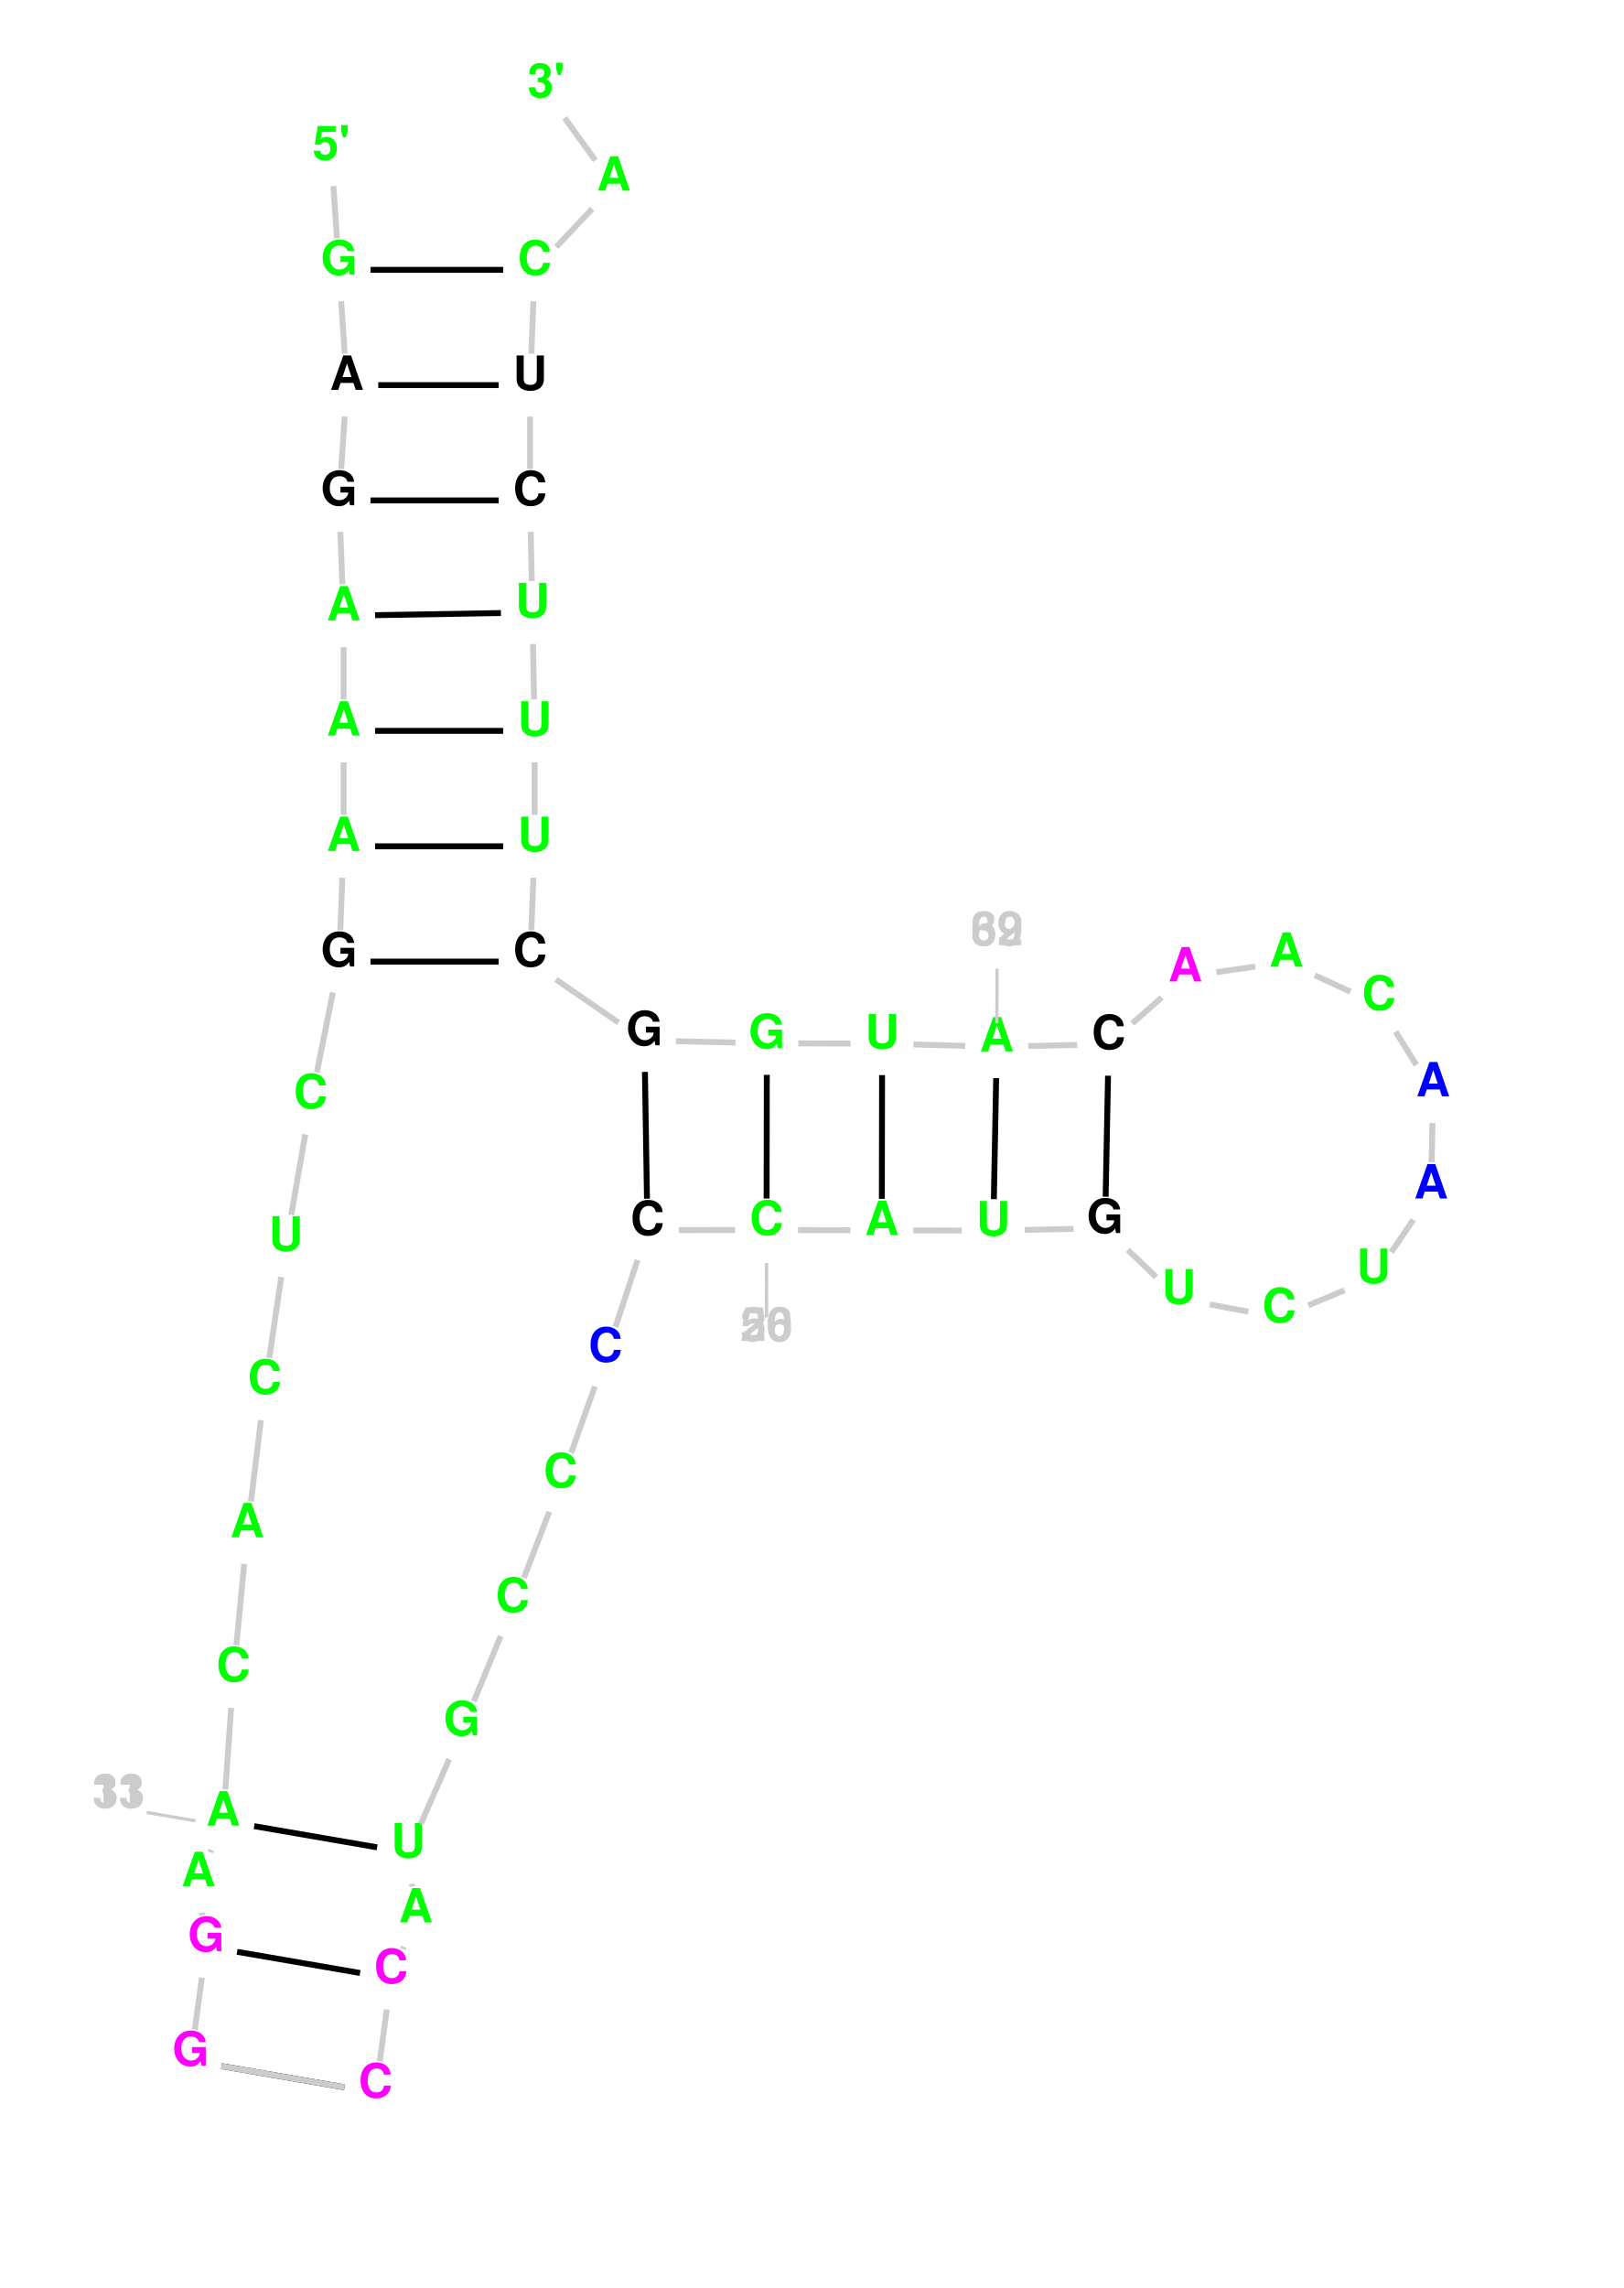
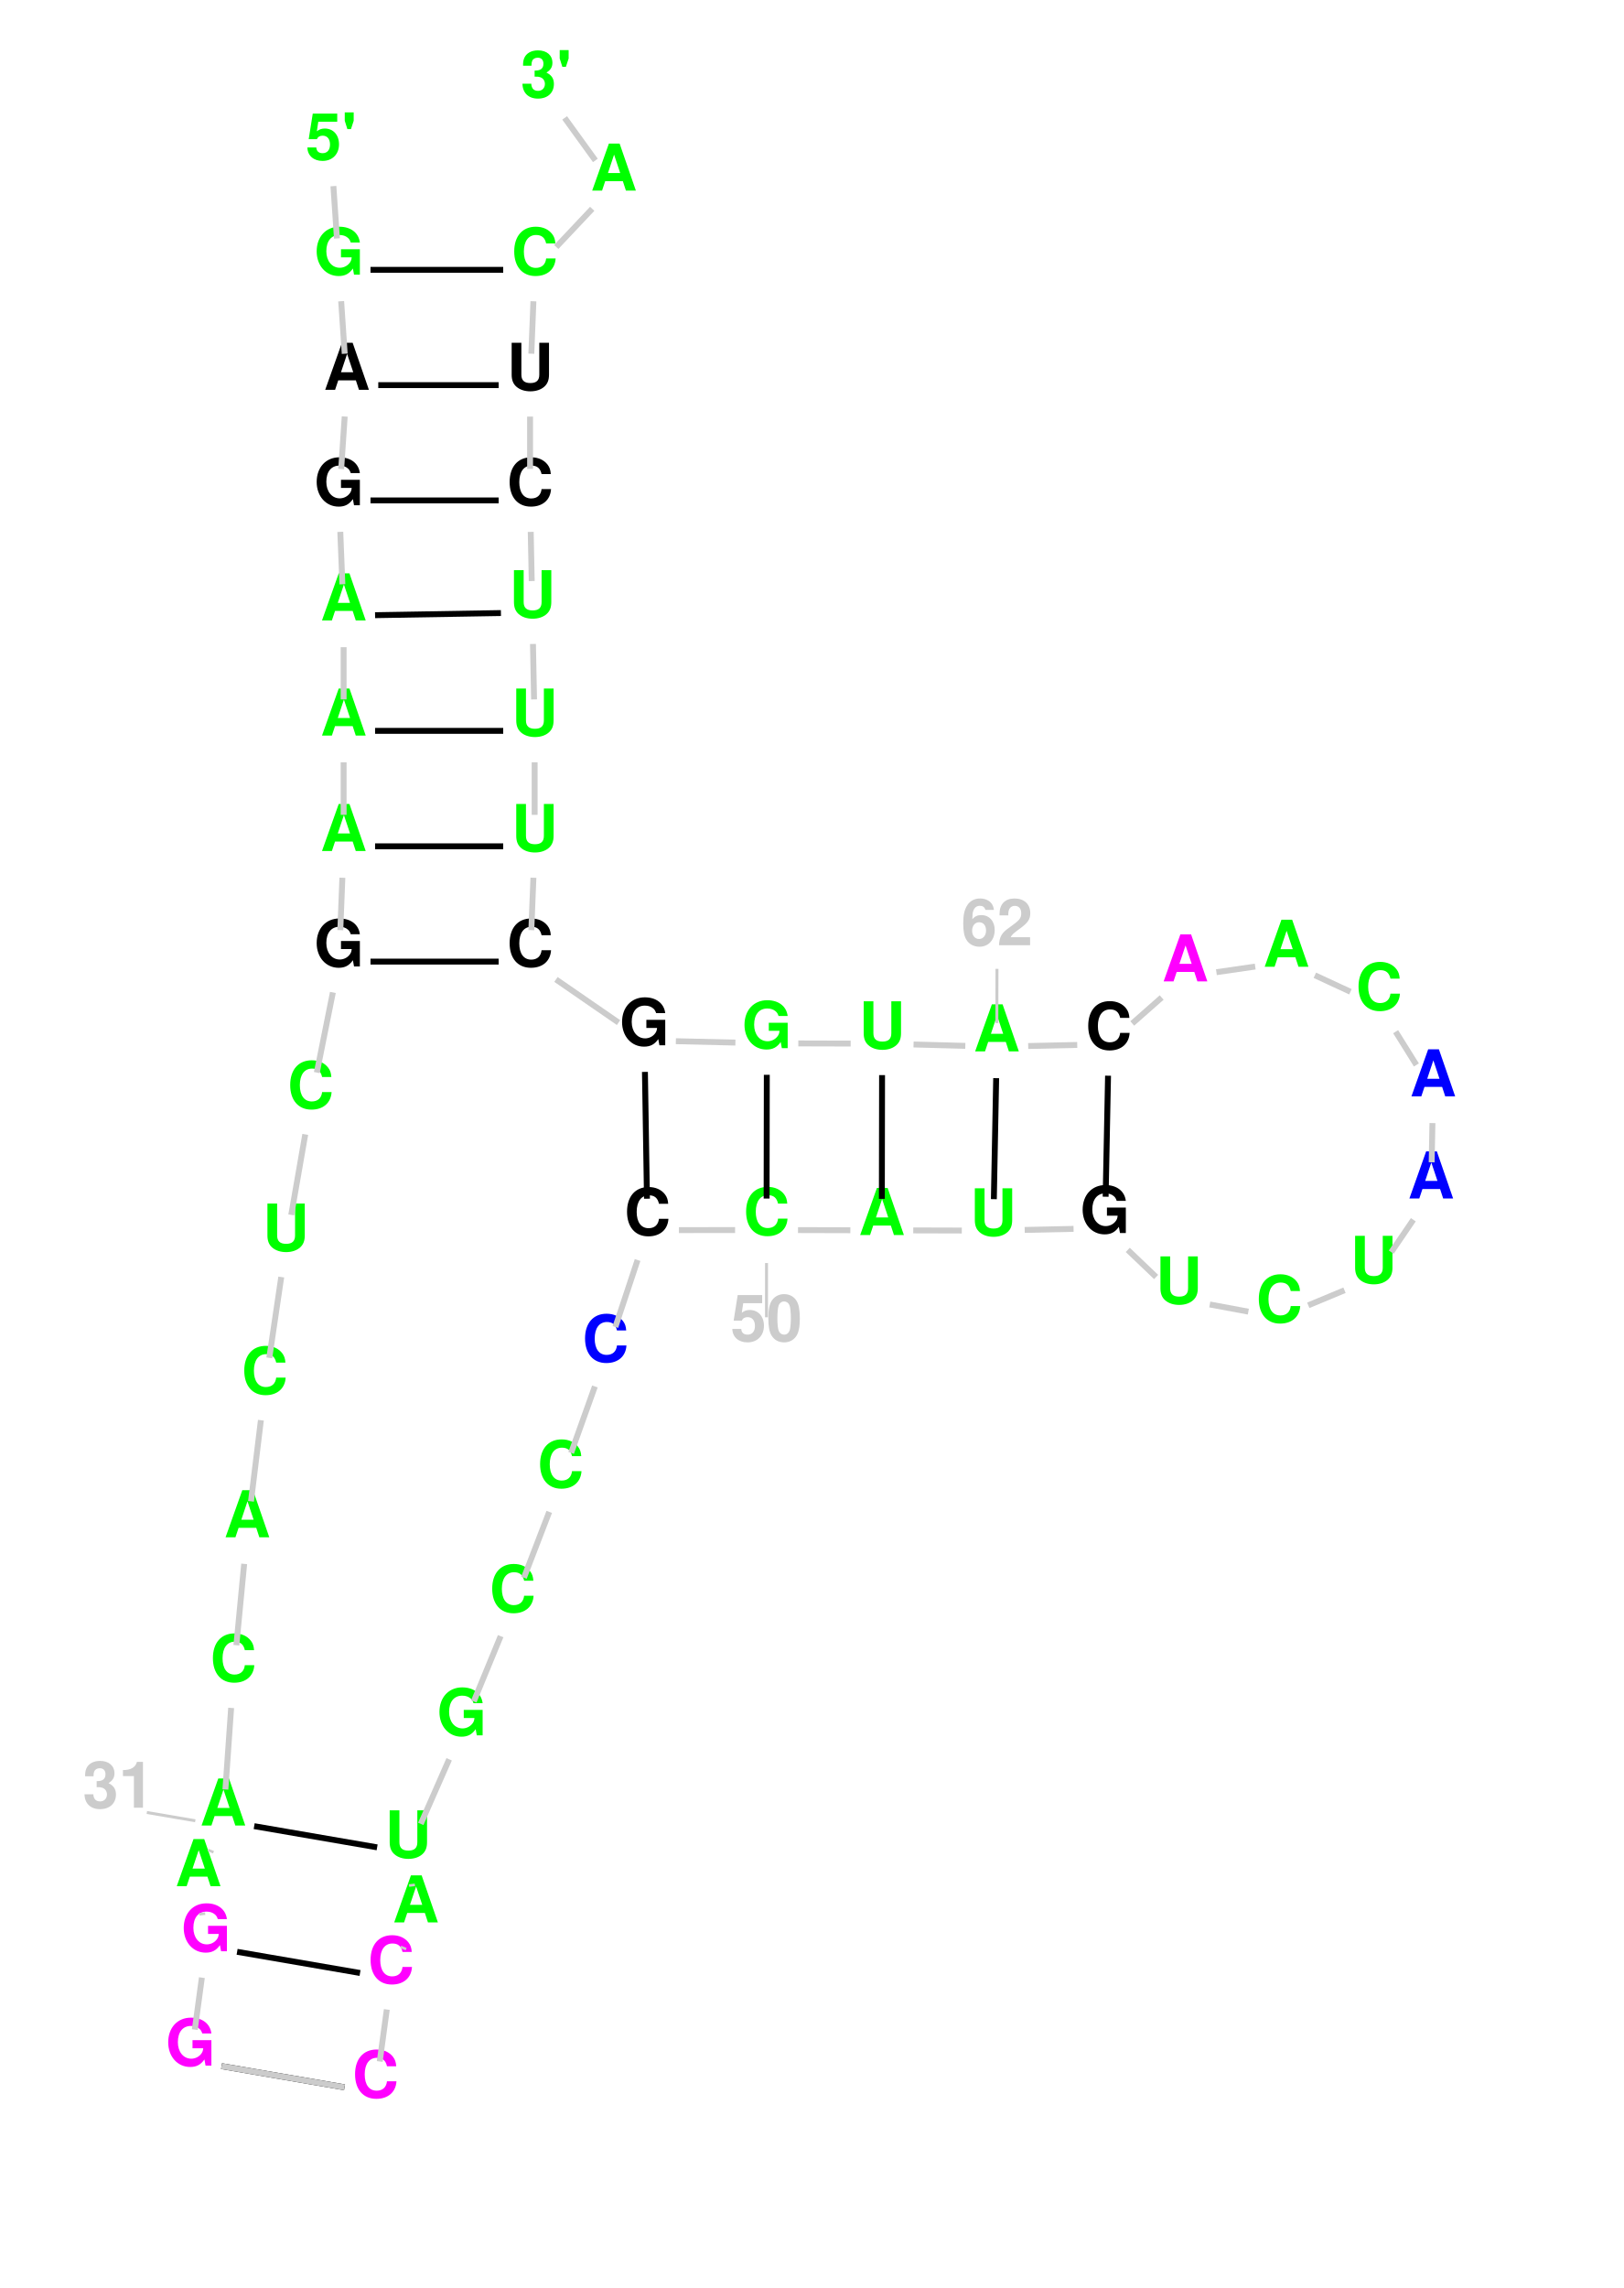
<svg xmlns="http://www.w3.org/2000/svg" width="425.987" height="600.112">
-   <g>
-     <style type="text/css">
+   <g id="r2dt-URS0002616B70_9606-M_SerGCT">
+     <g>
+       <style type="text/css">

- 
- circle.red {stroke: rgb(255, 0, 255); fill: none; }
- circle.green {stroke: rgb(0, 255, 0); fill: none; }
- circle.blue {stroke: rgb(0, 0, 255); fill: none; }
- circle.black {stroke: rgb(0, 0, 0); fill: none; }
- circle.gray {stroke: rgb(204, 204, 204); fill: none; }
- circle.brown {stroke: rgb(211.65, 104.55, 30.6); fill: none; }
- line.red {stroke: rgb(255, 0, 255); stroke-width: 1.547; }
- line.green {stroke: rgb(0, 255, 0); stroke-width: 1.547; }
- line.blue {stroke: rgb(0, 0, 255); stroke-width: 1.547; }
- line.black {stroke: rgb(0, 0, 0); stroke-width: 1.547; }
- line.gray {stroke: rgb(204, 204, 204); stroke-width: 1.547; }
- line.brown {stroke: rgb(211.65, 104.55, 30.6); stroke-width: 1.547; }
- line {stroke: rgb(0, 0, 0); }
- text.red {fill: rgb(255, 0, 255); font-size: 12.377px; font-weight: bold; font-family: Helvetica; }
- text.green {fill: rgb(0, 255, 0); font-size: 12.377px; font-weight: bold; font-family: Helvetica; }
- text.blue {fill: rgb(0, 0, 255); font-size: 12.377px; font-weight: bold; font-family: Helvetica; }
- text.black {fill: rgb(0, 0, 0); font-size: 12.377px; font-weight: bold; font-family: Helvetica; }
- text.gray {fill: rgb(204, 204, 204); font-size: 12.377px; font-weight: bold; font-family: Helvetica; }
- text.brown {fill: rgb(211.65, 104.55, 30.6); font-size: 12.377px; font-weight: bold; font-family: Helvetica; }
- text {fill: rgb(0, 0, 0); font-size: 12.377px; font-weight: bold; font-family: Helvetica; text-anchor: middle; alignment-baseline: middle; }
- 
- .pseudoknot_connection{stroke-linecap: round; stroke-opacity: 0.2; stroke-width: 1.5; }
- .pseudoknot_segment1{stroke-linecap: round; stroke-opacity: 0.4; stroke-width: 12.377; }
- .pseudoknot_segment2{stroke-linecap: round; stroke-opacity: 0.4; stroke-width: 12.377; }
- line.numbering-line{stroke: rgb(204, 204, 204); stroke-width: 0.774; }
- line.predicted{stroke: rgb(0, 0, 0); stroke-dasharray: 2; }
- polyline{fill: none; stroke-linejoin: round; }
- sequential{visibility: hidden; }
- text.numbering-label{fill: rgb(204, 204, 204); }
+ #r2dt-URS0002616B70_9606-M_SerGCT circle.red{stroke: rgb(255, 0, 255); fill: none; }#r2dt-URS0002616B70_9606-M_SerGCT circle.green{stroke: rgb(0, 255, 0); fill: none; }#r2dt-URS0002616B70_9606-M_SerGCT circle.blue{stroke: rgb(0, 0, 255); fill: none; }#r2dt-URS0002616B70_9606-M_SerGCT circle.black{stroke: rgb(0, 0, 0); fill: none; }#r2dt-URS0002616B70_9606-M_SerGCT circle.gray{stroke: rgb(204, 204, 204); fill: none; }#r2dt-URS0002616B70_9606-M_SerGCT circle.brown{stroke: rgb(211.65, 104.55, 30.6); fill: none; }#r2dt-URS0002616B70_9606-M_SerGCT line.red{stroke: rgb(255, 0, 255); stroke-width: 1.547; }#r2dt-URS0002616B70_9606-M_SerGCT line.green{stroke: rgb(0, 255, 0); stroke-width: 1.547; }#r2dt-URS0002616B70_9606-M_SerGCT line.blue{stroke: rgb(0, 0, 255); stroke-width: 1.547; }#r2dt-URS0002616B70_9606-M_SerGCT line.black{stroke: rgb(0, 0, 0); stroke-width: 1.547; }#r2dt-URS0002616B70_9606-M_SerGCT line.gray{stroke: rgb(204, 204, 204); stroke-width: 1.547; }#r2dt-URS0002616B70_9606-M_SerGCT line.brown{stroke: rgb(211.65, 104.55, 30.6); stroke-width: 1.547; }#r2dt-URS0002616B70_9606-M_SerGCT line{stroke: rgb(0, 0, 0); }#r2dt-URS0002616B70_9606-M_SerGCT text.red{fill: rgb(255, 0, 255); font-size: 16.934px; font-weight: bold; font-family: Helvetica; }#r2dt-URS0002616B70_9606-M_SerGCT text.green{fill: rgb(0, 255, 0); font-size: 16.934px; font-weight: bold; font-family: Helvetica; }#r2dt-URS0002616B70_9606-M_SerGCT text.blue{fill: rgb(0, 0, 255); font-size: 16.934px; font-weight: bold; font-family: Helvetica; }#r2dt-URS0002616B70_9606-M_SerGCT text.black{fill: rgb(0, 0, 0); font-size: 16.934px; font-weight: bold; font-family: Helvetica; }#r2dt-URS0002616B70_9606-M_SerGCT text.gray{fill: rgb(204, 204, 204); font-size: 16.934px; font-weight: bold; font-family: Helvetica; }#r2dt-URS0002616B70_9606-M_SerGCT text.brown{fill: rgb(211.65, 104.55, 30.6); font-size: 16.934px; font-weight: bold; font-family: Helvetica; }#r2dt-URS0002616B70_9606-M_SerGCT text{fill: rgb(0, 0, 0); font-size: 16.934px; font-weight: bold; font-family: Helvetica; text-anchor: middle; alignment-baseline: middle; }#r2dt-URS0002616B70_9606-M_SerGCT .pseudoknot_connection{stroke-linecap: round; stroke-opacity: 0.2; stroke-width: 1.5; }#r2dt-URS0002616B70_9606-M_SerGCT .pseudoknot_segment1{stroke-linecap: round; stroke-opacity: 0.4; stroke-width: 12.377; }#r2dt-URS0002616B70_9606-M_SerGCT .pseudoknot_segment2{stroke-linecap: round; stroke-opacity: 0.4; stroke-width: 12.377; }#r2dt-URS0002616B70_9606-M_SerGCT .sequential{visibility: hidden; }#r2dt-URS0002616B70_9606-M_SerGCT line.numbering-line{stroke: rgb(204, 204, 204); stroke-width: 0.774; }#r2dt-URS0002616B70_9606-M_SerGCT line.predicted{stroke: rgb(0, 0, 0); stroke-dasharray: 2; }#r2dt-URS0002616B70_9606-M_SerGCT polyline{fill: none; stroke-linejoin: round; }#r2dt-URS0002616B70_9606-M_SerGCT text.numbering-label{fill: rgb(204, 204, 204); }

</style>
-   </g>
-   <g>
-     <text x="86.918" y="41.822" class="green">5'</text>
-   </g>
-   <g>
-     <text x="88.955" y="72.012" class="green">G</text>
-   </g>
-   <g>
-     <line x1="97.206" y1="70.775" x2="132.024" y2="70.775" class="black" />
-   </g>
-   <g>
-     <text x="90.995" y="102.252" class="black">A</text>
-   </g>
-   <g>
-     <line x1="99.246" y1="101.015" x2="130.824" y2="101.015" class="black" />
-   </g>
-   <g>
-     <text x="88.955" y="132.492" class="black">G</text>
-   </g>
-   <g>
-     <line x1="97.206" y1="131.255" x2="130.824" y2="131.255" class="black" />
-   </g>
-   <g>
-     <text x="90.155" y="162.732" class="green">A</text>
-   </g>
-   <g>
-     <line x1="98.405" y1="161.355" x2="131.425" y2="160.794" class="black" />
-   </g>
-   <g>
-     <text x="90.155" y="192.932" class="green">A</text>
-   </g>
-   <g>
-     <line x1="98.406" y1="191.695" x2="132.024" y2="191.695" class="black" />
-   </g>
-   <g>
-     <text x="90.155" y="223.212" class="green">A</text>
-   </g>
-   <g>
-     <line x1="98.406" y1="221.975" x2="132.024" y2="221.975" class="black" />
-   </g>
-   <g>
-     <text x="88.955" y="253.452" class="black">G</text>
-   </g>
-   <g>
-     <line x1="97.206" y1="252.215" x2="130.824" y2="252.215" class="black" />
-   </g>
-   <g>
-     <text x="81.501" y="290.649" class="green">C</text>
-   </g>
-   <g>
-     <text x="74.997" y="328.023" class="green">U</text>
-   </g>
-   <g>
-     <text x="69.448" y="365.551" class="green">C</text>
-   </g>
-   <g>
-     <text x="64.855" y="403.208" class="green">A</text>
-   </g>
-   <g>
-     <text x="61.224" y="440.97" class="green">C</text>
-   </g>
-   <g>
-     <text x="58.555" y="478.812" class="green">A</text>
-   </g>
-   <g>
-     <line x1="66.686" y1="478.976" x2="98.944" y2="484.534" class="black" />
-   </g>
-   <g>
-     <text x="31.104" y="474.128" class="numbering-label sequential">13</text>
-   </g>
-   <g>
-     <text x="31.104" y="474.128" class="numbering-label template">31</text>
-   </g>
-   <g>
-     <line x1="51.235" y1="477.563" x2="38.53" y2="475.395" class="numbering-line sequential" />
-   </g>
-   <g>
-     <line x1="51.235" y1="477.563" x2="38.53" y2="475.395" class="numbering-line template" />
-   </g>
-   <g>
-     <text x="52.054" y="494.711" class="green">A</text>
-   </g>
-   <g>
-     <text x="54.075" y="511.768" class="red">G</text>
-   </g>
-   <g>
-     <line x1="62.207" y1="511.932" x2="94.464" y2="517.49" class="black" />
-   </g>
-   <g>
-     <text x="50" y="541.752" class="red">G</text>
-   </g>
-   <g>
-     <line x1="58.131" y1="541.915" x2="90.389" y2="547.473" class="black" />
-   </g>
-   <g>
-     <text x="98.52" y="550.112" class="red">C</text>
-   </g>
-   <g>
-     <text x="102.595" y="520.128" class="red">C</text>
-   </g>
-   <g>
-     <text x="109.097" y="504.229" class="green">A</text>
-   </g>
-   <g>
-     <text x="107.075" y="487.172" class="green">U</text>
-   </g>
-   <g>
-     <text x="121.165" y="455.126" class="green">G</text>
-   </g>
-   <g>
-     <text x="134.498" y="422.756" class="green">C</text>
-   </g>
-   <g>
-     <text x="147.065" y="390.082" class="green">C</text>
-   </g>
-   <g>
-     <text x="158.859" y="357.121" class="blue">C</text>
-   </g>
-   <g>
-     <text x="169.875" y="323.892" class="black">C</text>
-   </g>
-   <g>
-     <line x1="169.742" y1="314.405" x2="169.208" y2="281.145" class="black" />
-   </g>
-   <g>
-     <text x="201.115" y="323.852" class="green">C</text>
-   </g>
-   <g>
-     <line x1="201.128" y1="314.363" x2="201.182" y2="281.906" class="black" />
-   </g>
-   <g>
-     <text x="201.097" y="351.7" class="numbering-label sequential">26</text>
-   </g>
-   <g>
-     <text x="201.097" y="351.7" class="numbering-label template">50</text>
-   </g>
-   <g>
-     <line x1="201.11" y1="331.278" x2="201.101" y2="345.511" class="numbering-line sequential" />
-   </g>
-   <g>
-     <line x1="201.11" y1="331.278" x2="201.101" y2="345.511" class="numbering-line template" />
-   </g>
-   <g>
-     <text x="231.355" y="323.932" class="green">A</text>
-   </g>
-   <g>
-     <line x1="231.368" y1="314.443" x2="231.422" y2="281.986" class="black" />
-   </g>
-   <g>
-     <text x="260.595" y="324.012" class="green">U</text>
-   </g>
-   <g>
-     <line x1="260.752" y1="314.525" x2="261.358" y2="282.784" class="black" />
-   </g>
-   <g>
-     <text x="289.915" y="323.372" class="black">G</text>
-   </g>
-   <g>
-     <line x1="290.079" y1="313.885" x2="290.711" y2="282.144" class="black" />
-   </g>
-   <g>
-     <text x="309.292" y="341.873" class="green">U</text>
-   </g>
-   <g>
-     <text x="335.631" y="346.775" class="green">C</text>
-   </g>
-   <g>
-     <text x="360.366" y="336.482" class="green">U</text>
-   </g>
-   <g>
-     <text x="375.454" y="314.343" class="blue">A</text>
-   </g>
-   <g>
-     <text x="375.987" y="287.557" class="blue">A</text>
-   </g>
-   <g>
-     <text x="361.792" y="264.836" class="green">C</text>
-   </g>
-   <g>
-     <text x="337.486" y="253.567" class="green">A</text>
-   </g>
-   <g>
-     <text x="310.973" y="257.417" class="red">A</text>
-   </g>
-   <g>
-     <text x="290.875" y="275.132" class="black">C</text>
-   </g>
-   <g>
-     <text x="261.515" y="275.772" class="green">A</text>
-   </g>
-   <g>
-     <text x="261.59" y="247.925" class="numbering-label sequential">39</text>
-   </g>
-   <g>
-     <text x="261.59" y="247.925" class="numbering-label template">62</text>
-   </g>
-   <g>
-     <line x1="261.535" y1="268.346" x2="261.573" y2="254.113" class="numbering-line sequential" />
-   </g>
-   <g>
-     <line x1="261.535" y1="268.346" x2="261.573" y2="254.113" class="numbering-line template" />
-   </g>
-   <g>
-     <text x="231.435" y="274.972" class="green">U</text>
-   </g>
-   <g>
-     <text x="201.195" y="274.892" class="green">G</text>
-   </g>
-   <g>
-     <text x="169.075" y="274.132" class="black">G</text>
-   </g>
-   <g>
-     <text x="139.075" y="253.452" class="black">C</text>
-   </g>
-   <g>
-     <text x="140.275" y="223.212" class="green">U</text>
-   </g>
-   <g>
-     <text x="140.275" y="192.932" class="green">U</text>
-   </g>
-   <g>
-     <text x="139.675" y="161.892" class="green">U</text>
-   </g>
-   <g>
-     <text x="139.075" y="132.492" class="black">C</text>
-   </g>
-   <g>
-     <text x="139.075" y="102.252" class="black">U</text>
-   </g>
-   <g>
-     <text x="140.275" y="72.012" class="green">C</text>
-   </g>
-   <g>
-     <text x="161.037" y="50" class="green">A</text>
-   </g>
-   <g>
-     <text x="143.311" y="25.477" class="green">3'</text>
-   </g>
-   <g>
-     <line x1="87.474" y1="48.816" x2="88.4" y2="62.542" class="gray" />
-   </g>
-   <g>
-     <line x1="89.51" y1="79.007" x2="90.44" y2="92.782" class="gray" />
-   </g>
-   <g>
-     <line x1="90.44" y1="109.247" x2="89.51" y2="123.022" class="gray" />
-   </g>
-   <g>
-     <line x1="89.282" y1="139.499" x2="89.828" y2="153.25" class="gray" />
-   </g>
-   <g>
-     <line x1="90.155" y1="169.746" x2="90.155" y2="183.443" class="gray" />
-   </g>
-   <g>
-     <line x1="90.155" y1="199.946" x2="90.155" y2="213.723" class="gray" />
-   </g>
-   <g>
-     <line x1="89.828" y1="230.219" x2="89.282" y2="243.97" class="gray" />
-   </g>
-   <g>
-     <line x1="87.334" y1="260.305" x2="83.123" y2="281.321" class="gray" />
-   </g>
-   <g>
-     <line x1="80.087" y1="297.54" x2="76.412" y2="318.657" class="gray" />
-   </g>
-   <g>
-     <line x1="73.79" y1="334.948" x2="70.655" y2="356.151" class="gray" />
-   </g>
-   <g>
-     <line x1="68.449" y1="372.504" x2="65.854" y2="393.78" class="gray" />
-   </g>
-   <g>
-     <line x1="64.065" y1="410.184" x2="62.014" y2="431.519" class="gray" />
-   </g>
-   <g>
-     <line x1="60.643" y1="447.963" x2="59.135" y2="469.344" class="gray" />
-   </g>
-   <g>
-     <line x1="55.432" y1="485.212" x2="55.177" y2="485.836" class="gray" />
-   </g>
-   <g>
-     <line x1="53.025" y1="501.667" x2="53.104" y2="502.337" class="gray" />
-   </g>
-   <g>
-     <line x1="52.964" y1="518.707" x2="51.111" y2="532.338" class="gray" />
-   </g>
-   <g>
-     <line x1="58.131" y1="541.915" x2="90.389" y2="547.473" class="gray" />
-   </g>
-   <g>
-     <line x1="99.631" y1="540.698" x2="101.484" y2="527.067" class="gray" />
-   </g>
-   <g>
-     <line x1="105.718" y1="511.253" x2="105.974" y2="510.629" class="gray" />
-   </g>
-   <g>
-     <line x1="108.126" y1="494.798" x2="108.046" y2="494.128" class="gray" />
-   </g>
-   <g>
-     <line x1="110.396" y1="478.381" x2="117.844" y2="461.441" class="gray" />
-   </g>
-   <g>
-     <line x1="124.308" y1="446.259" x2="131.355" y2="429.148" class="gray" />
-   </g>
-   <g>
-     <line x1="137.46" y1="413.817" x2="144.103" y2="396.546" class="gray" />
-   </g>
-   <g>
-     <line x1="149.845" y1="381.076" x2="156.079" y2="363.652" class="gray" />
-   </g>
-   <g>
-     <line x1="161.456" y1="348.052" x2="167.279" y2="330.486" class="gray" />
-   </g>
-   <g>
-     <line x1="178.126" y1="322.644" x2="192.864" y2="322.625" class="gray" />
-   </g>
-   <g>
-     <line x1="209.366" y1="322.636" x2="223.104" y2="322.673" class="gray" />
-   </g>
-   <g>
-     <line x1="239.606" y1="322.717" x2="252.344" y2="322.752" class="gray" />
-   </g>
-   <g>
-     <line x1="268.844" y1="322.594" x2="281.666" y2="322.315" class="gray" />
-   </g>
-   <g>
-     <line x1="295.883" y1="327.832" x2="303.324" y2="334.938" class="gray" />
-   </g>
-   <g>
-     <line x1="317.404" y1="342.145" x2="327.519" y2="344.027" class="gray" />
-   </g>
-   <g>
-     <line x1="343.249" y1="342.367" x2="352.748" y2="338.414" class="gray" />
-   </g>
-   <g>
-     <line x1="365.013" y1="328.426" x2="370.807" y2="319.924" class="gray" />
-   </g>
-   <g>
-     <line x1="375.618" y1="304.856" x2="375.823" y2="294.569" class="gray" />
-   </g>
-   <g>
-     <line x1="371.615" y1="279.322" x2="366.164" y2="270.596" class="gray" />
-   </g>
-   <g>
-     <line x1="354.306" y1="260.128" x2="344.972" y2="255.8" class="gray" />
-   </g>
-   <g>
-     <line x1="329.321" y1="253.515" x2="319.138" y2="254.993" class="gray" />
-   </g>
-   <g>
-     <line x1="304.783" y1="261.635" x2="297.065" y2="268.439" class="gray" />
-   </g>
-   <g>
-     <line x1="282.626" y1="274.074" x2="269.764" y2="274.355" class="gray" />
-   </g>
-   <g>
-     <line x1="253.267" y1="274.315" x2="239.683" y2="273.954" class="gray" />
-   </g>
-   <g>
-     <line x1="223.184" y1="273.713" x2="209.446" y2="273.676" class="gray" />
-   </g>
-   <g>
-     <line x1="192.946" y1="273.459" x2="177.324" y2="273.09" class="gray" />
-   </g>
-   <g>
-     <line x1="162.282" y1="268.212" x2="145.868" y2="256.897" class="gray" />
-   </g>
-   <g>
-     <line x1="139.402" y1="243.97" x2="139.948" y2="230.219" class="gray" />
-   </g>
-   <g>
-     <line x1="140.275" y1="213.723" x2="140.275" y2="199.946" class="gray" />
-   </g>
-   <g>
-     <line x1="140.116" y1="183.445" x2="139.834" y2="168.904" class="gray" />
-   </g>
-   <g>
-     <line x1="139.507" y1="152.405" x2="139.243" y2="139.504" class="gray" />
-   </g>
-   <g>
-     <line x1="139.075" y1="123.003" x2="139.075" y2="109.266" class="gray" />
-   </g>
-   <g>
-     <line x1="139.402" y1="92.77" x2="139.948" y2="79.019" class="gray" />
-   </g>
-   <g>
-     <line x1="145.937" y1="64.772" x2="155.376" y2="54.765" class="gray" />
-   </g>
-   <g>
-     <line x1="156.204" y1="42.075" x2="148.144" y2="30.926" class="gray" />
+     </g>
+     <g>
+       <text x="86.918" y="41.822" class="green">5'</text>
+     </g>
+     <g>
+       <text x="88.955" y="72.012" class="green">G</text>
+     </g>
+     <g>
+       <line x1="97.206" y1="70.775" x2="132.024" y2="70.775" class="black" />
+     </g>
+     <g>
+       <text x="90.995" y="102.252" class="black">A</text>
+     </g>
+     <g>
+       <line x1="99.246" y1="101.015" x2="130.824" y2="101.015" class="black" />
+     </g>
+     <g>
+       <text x="88.955" y="132.492" class="black">G</text>
+     </g>
+     <g>
+       <line x1="97.206" y1="131.255" x2="130.824" y2="131.255" class="black" />
+     </g>
+     <g>
+       <text x="90.155" y="162.732" class="green">A</text>
+     </g>
+     <g>
+       <line x1="98.405" y1="161.355" x2="131.425" y2="160.794" class="black" />
+     </g>
+     <g>
+       <text x="90.155" y="192.932" class="green">A</text>
+     </g>
+     <g>
+       <line x1="98.406" y1="191.695" x2="132.024" y2="191.695" class="black" />
+     </g>
+     <g>
+       <text x="90.155" y="223.212" class="green">A</text>
+     </g>
+     <g>
+       <line x1="98.406" y1="221.975" x2="132.024" y2="221.975" class="black" />
+     </g>
+     <g>
+       <text x="88.955" y="253.452" class="black">G</text>
+     </g>
+     <g>
+       <line x1="97.206" y1="252.215" x2="130.824" y2="252.215" class="black" />
+     </g>
+     <g>
+       <text x="81.501" y="290.649" class="green">C</text>
+     </g>
+     <g>
+       <text x="74.997" y="328.023" class="green">U</text>
+     </g>
+     <g>
+       <text x="69.448" y="365.551" class="green">C</text>
+     </g>
+     <g>
+       <text x="64.855" y="403.208" class="green">A</text>
+     </g>
+     <g>
+       <text x="61.224" y="440.97" class="green">C</text>
+     </g>
+     <g>
+       <text x="58.555" y="478.812" class="green">A</text>
+     </g>
+     <g>
+       <line x1="66.686" y1="478.976" x2="98.944" y2="484.534" class="black" />
+     </g>
+     <g>
+       <text x="31.104" y="474.128" class="numbering-label sequential">13</text>
+     </g>
+     <g>
+       <text x="31.104" y="474.128" class="numbering-label template">31</text>
+     </g>
+     <g>
+       <line x1="51.235" y1="477.563" x2="38.53" y2="475.395" class="numbering-line sequential" />
+     </g>
+     <g>
+       <line x1="51.235" y1="477.563" x2="38.53" y2="475.395" class="numbering-line template" />
+     </g>
+     <g>
+       <text x="52.054" y="494.711" class="green">A</text>
+     </g>
+     <g>
+       <text x="54.075" y="511.768" class="red">G</text>
+     </g>
+     <g>
+       <line x1="62.207" y1="511.932" x2="94.464" y2="517.49" class="black" />
+     </g>
+     <g>
+       <text x="50" y="541.752" class="red">G</text>
+     </g>
+     <g>
+       <line x1="58.131" y1="541.915" x2="90.389" y2="547.473" class="black" />
+     </g>
+     <g>
+       <text x="98.52" y="550.112" class="red">C</text>
+     </g>
+     <g>
+       <text x="102.595" y="520.128" class="red">C</text>
+     </g>
+     <g>
+       <text x="109.097" y="504.229" class="green">A</text>
+     </g>
+     <g>
+       <text x="107.075" y="487.172" class="green">U</text>
+     </g>
+     <g>
+       <text x="121.165" y="455.126" class="green">G</text>
+     </g>
+     <g>
+       <text x="134.498" y="422.756" class="green">C</text>
+     </g>
+     <g>
+       <text x="147.065" y="390.082" class="green">C</text>
+     </g>
+     <g>
+       <text x="158.859" y="357.121" class="blue">C</text>
+     </g>
+     <g>
+       <text x="169.875" y="323.892" class="black">C</text>
+     </g>
+     <g>
+       <line x1="169.742" y1="314.405" x2="169.208" y2="281.145" class="black" />
+     </g>
+     <g>
+       <text x="201.115" y="323.852" class="green">C</text>
+     </g>
+     <g>
+       <line x1="201.128" y1="314.363" x2="201.182" y2="281.906" class="black" />
+     </g>
+     <g>
+       <text x="201.097" y="351.7" class="numbering-label sequential">26</text>
+     </g>
+     <g>
+       <text x="201.097" y="351.7" class="numbering-label template">50</text>
+     </g>
+     <g>
+       <line x1="201.11" y1="331.278" x2="201.101" y2="345.511" class="numbering-line sequential" />
+     </g>
+     <g>
+       <line x1="201.11" y1="331.278" x2="201.101" y2="345.511" class="numbering-line template" />
+     </g>
+     <g>
+       <text x="231.355" y="323.932" class="green">A</text>
+     </g>
+     <g>
+       <line x1="231.368" y1="314.443" x2="231.422" y2="281.986" class="black" />
+     </g>
+     <g>
+       <text x="260.595" y="324.012" class="green">U</text>
+     </g>
+     <g>
+       <line x1="260.752" y1="314.525" x2="261.358" y2="282.784" class="black" />
+     </g>
+     <g>
+       <text x="289.915" y="323.372" class="black">G</text>
+     </g>
+     <g>
+       <line x1="290.079" y1="313.885" x2="290.711" y2="282.144" class="black" />
+     </g>
+     <g>
+       <text x="309.292" y="341.873" class="green">U</text>
+     </g>
+     <g>
+       <text x="335.631" y="346.775" class="green">C</text>
+     </g>
+     <g>
+       <text x="360.366" y="336.482" class="green">U</text>
+     </g>
+     <g>
+       <text x="375.454" y="314.343" class="blue">A</text>
+     </g>
+     <g>
+       <text x="375.987" y="287.557" class="blue">A</text>
+     </g>
+     <g>
+       <text x="361.792" y="264.836" class="green">C</text>
+     </g>
+     <g>
+       <text x="337.486" y="253.567" class="green">A</text>
+     </g>
+     <g>
+       <text x="310.973" y="257.417" class="red">A</text>
+     </g>
+     <g>
+       <text x="290.875" y="275.132" class="black">C</text>
+     </g>
+     <g>
+       <text x="261.515" y="275.772" class="green">A</text>
+     </g>
+     <g>
+       <text x="261.59" y="247.925" class="numbering-label sequential">39</text>
+     </g>
+     <g>
+       <text x="261.59" y="247.925" class="numbering-label template">62</text>
+     </g>
+     <g>
+       <line x1="261.535" y1="268.346" x2="261.573" y2="254.113" class="numbering-line sequential" />
+     </g>
+     <g>
+       <line x1="261.535" y1="268.346" x2="261.573" y2="254.113" class="numbering-line template" />
+     </g>
+     <g>
+       <text x="231.435" y="274.972" class="green">U</text>
+     </g>
+     <g>
+       <text x="201.195" y="274.892" class="green">G</text>
+     </g>
+     <g>
+       <text x="169.075" y="274.132" class="black">G</text>
+     </g>
+     <g>
+       <text x="139.075" y="253.452" class="black">C</text>
+     </g>
+     <g>
+       <text x="140.275" y="223.212" class="green">U</text>
+     </g>
+     <g>
+       <text x="140.275" y="192.932" class="green">U</text>
+     </g>
+     <g>
+       <text x="139.675" y="161.892" class="green">U</text>
+     </g>
+     <g>
+       <text x="139.075" y="132.492" class="black">C</text>
+     </g>
+     <g>
+       <text x="139.075" y="102.252" class="black">U</text>
+     </g>
+     <g>
+       <text x="140.275" y="72.012" class="green">C</text>
+     </g>
+     <g>
+       <text x="161.037" y="50" class="green">A</text>
+     </g>
+     <g>
+       <text x="143.311" y="25.477" class="green">3'</text>
+     </g>
+     <g>
+       <line x1="87.474" y1="48.816" x2="88.4" y2="62.542" class="gray" />
+     </g>
+     <g>
+       <line x1="89.51" y1="79.007" x2="90.44" y2="92.782" class="gray" />
+     </g>
+     <g>
+       <line x1="90.44" y1="109.247" x2="89.51" y2="123.022" class="gray" />
+     </g>
+     <g>
+       <line x1="89.282" y1="139.499" x2="89.828" y2="153.25" class="gray" />
+     </g>
+     <g>
+       <line x1="90.155" y1="169.746" x2="90.155" y2="183.443" class="gray" />
+     </g>
+     <g>
+       <line x1="90.155" y1="199.946" x2="90.155" y2="213.723" class="gray" />
+     </g>
+     <g>
+       <line x1="89.828" y1="230.219" x2="89.282" y2="243.97" class="gray" />
+     </g>
+     <g>
+       <line x1="87.334" y1="260.305" x2="83.123" y2="281.321" class="gray" />
+     </g>
+     <g>
+       <line x1="80.087" y1="297.54" x2="76.412" y2="318.657" class="gray" />
+     </g>
+     <g>
+       <line x1="73.79" y1="334.948" x2="70.655" y2="356.151" class="gray" />
+     </g>
+     <g>
+       <line x1="68.449" y1="372.504" x2="65.854" y2="393.78" class="gray" />
+     </g>
+     <g>
+       <line x1="64.065" y1="410.184" x2="62.014" y2="431.519" class="gray" />
+     </g>
+     <g>
+       <line x1="60.643" y1="447.963" x2="59.135" y2="469.344" class="gray" />
+     </g>
+     <g>
+       <line x1="55.432" y1="485.212" x2="55.177" y2="485.836" class="gray" />
+     </g>
+     <g>
+       <line x1="53.025" y1="501.667" x2="53.104" y2="502.337" class="gray" />
+     </g>
+     <g>
+       <line x1="52.964" y1="518.707" x2="51.111" y2="532.338" class="gray" />
+     </g>
+     <g>
+       <line x1="58.131" y1="541.915" x2="90.389" y2="547.473" class="gray" />
+     </g>
+     <g>
+       <line x1="99.631" y1="540.698" x2="101.484" y2="527.067" class="gray" />
+     </g>
+     <g>
+       <line x1="105.718" y1="511.253" x2="105.974" y2="510.629" class="gray" />
+     </g>
+     <g>
+       <line x1="108.126" y1="494.798" x2="108.046" y2="494.128" class="gray" />
+     </g>
+     <g>
+       <line x1="110.396" y1="478.381" x2="117.844" y2="461.441" class="gray" />
+     </g>
+     <g>
+       <line x1="124.308" y1="446.259" x2="131.355" y2="429.148" class="gray" />
+     </g>
+     <g>
+       <line x1="137.46" y1="413.817" x2="144.103" y2="396.546" class="gray" />
+     </g>
+     <g>
+       <line x1="149.845" y1="381.076" x2="156.079" y2="363.652" class="gray" />
+     </g>
+     <g>
+       <line x1="161.456" y1="348.052" x2="167.279" y2="330.486" class="gray" />
+     </g>
+     <g>
+       <line x1="178.126" y1="322.644" x2="192.864" y2="322.625" class="gray" />
+     </g>
+     <g>
+       <line x1="209.366" y1="322.636" x2="223.104" y2="322.673" class="gray" />
+     </g>
+     <g>
+       <line x1="239.606" y1="322.717" x2="252.344" y2="322.752" class="gray" />
+     </g>
+     <g>
+       <line x1="268.844" y1="322.594" x2="281.666" y2="322.315" class="gray" />
+     </g>
+     <g>
+       <line x1="295.883" y1="327.832" x2="303.324" y2="334.938" class="gray" />
+     </g>
+     <g>
+       <line x1="317.404" y1="342.145" x2="327.519" y2="344.027" class="gray" />
+     </g>
+     <g>
+       <line x1="343.249" y1="342.367" x2="352.748" y2="338.414" class="gray" />
+     </g>
+     <g>
+       <line x1="365.013" y1="328.426" x2="370.807" y2="319.924" class="gray" />
+     </g>
+     <g>
+       <line x1="375.618" y1="304.856" x2="375.823" y2="294.569" class="gray" />
+     </g>
+     <g>
+       <line x1="371.615" y1="279.322" x2="366.164" y2="270.596" class="gray" />
+     </g>
+     <g>
+       <line x1="354.306" y1="260.128" x2="344.972" y2="255.8" class="gray" />
+     </g>
+     <g>
+       <line x1="329.321" y1="253.515" x2="319.138" y2="254.993" class="gray" />
+     </g>
+     <g>
+       <line x1="304.783" y1="261.635" x2="297.065" y2="268.439" class="gray" />
+     </g>
+     <g>
+       <line x1="282.626" y1="274.074" x2="269.764" y2="274.355" class="gray" />
+     </g>
+     <g>
+       <line x1="253.267" y1="274.315" x2="239.683" y2="273.954" class="gray" />
+     </g>
+     <g>
+       <line x1="223.184" y1="273.713" x2="209.446" y2="273.676" class="gray" />
+     </g>
+     <g>
+       <line x1="192.946" y1="273.459" x2="177.324" y2="273.09" class="gray" />
+     </g>
+     <g>
+       <line x1="162.282" y1="268.212" x2="145.868" y2="256.897" class="gray" />
+     </g>
+     <g>
+       <line x1="139.402" y1="243.97" x2="139.948" y2="230.219" class="gray" />
+     </g>
+     <g>
+       <line x1="140.275" y1="213.723" x2="140.275" y2="199.946" class="gray" />
+     </g>
+     <g>
+       <line x1="140.116" y1="183.445" x2="139.834" y2="168.904" class="gray" />
+     </g>
+     <g>
+       <line x1="139.507" y1="152.405" x2="139.243" y2="139.504" class="gray" />
+     </g>
+     <g>
+       <line x1="139.075" y1="123.003" x2="139.075" y2="109.266" class="gray" />
+     </g>
+     <g>
+       <line x1="139.402" y1="92.77" x2="139.948" y2="79.019" class="gray" />
+     </g>
+     <g>
+       <line x1="145.937" y1="64.772" x2="155.376" y2="54.765" class="gray" />
+     </g>
+     <g>
+       <line x1="156.204" y1="42.075" x2="148.144" y2="30.926" class="gray" />
+     </g>
  </g>
</svg>
